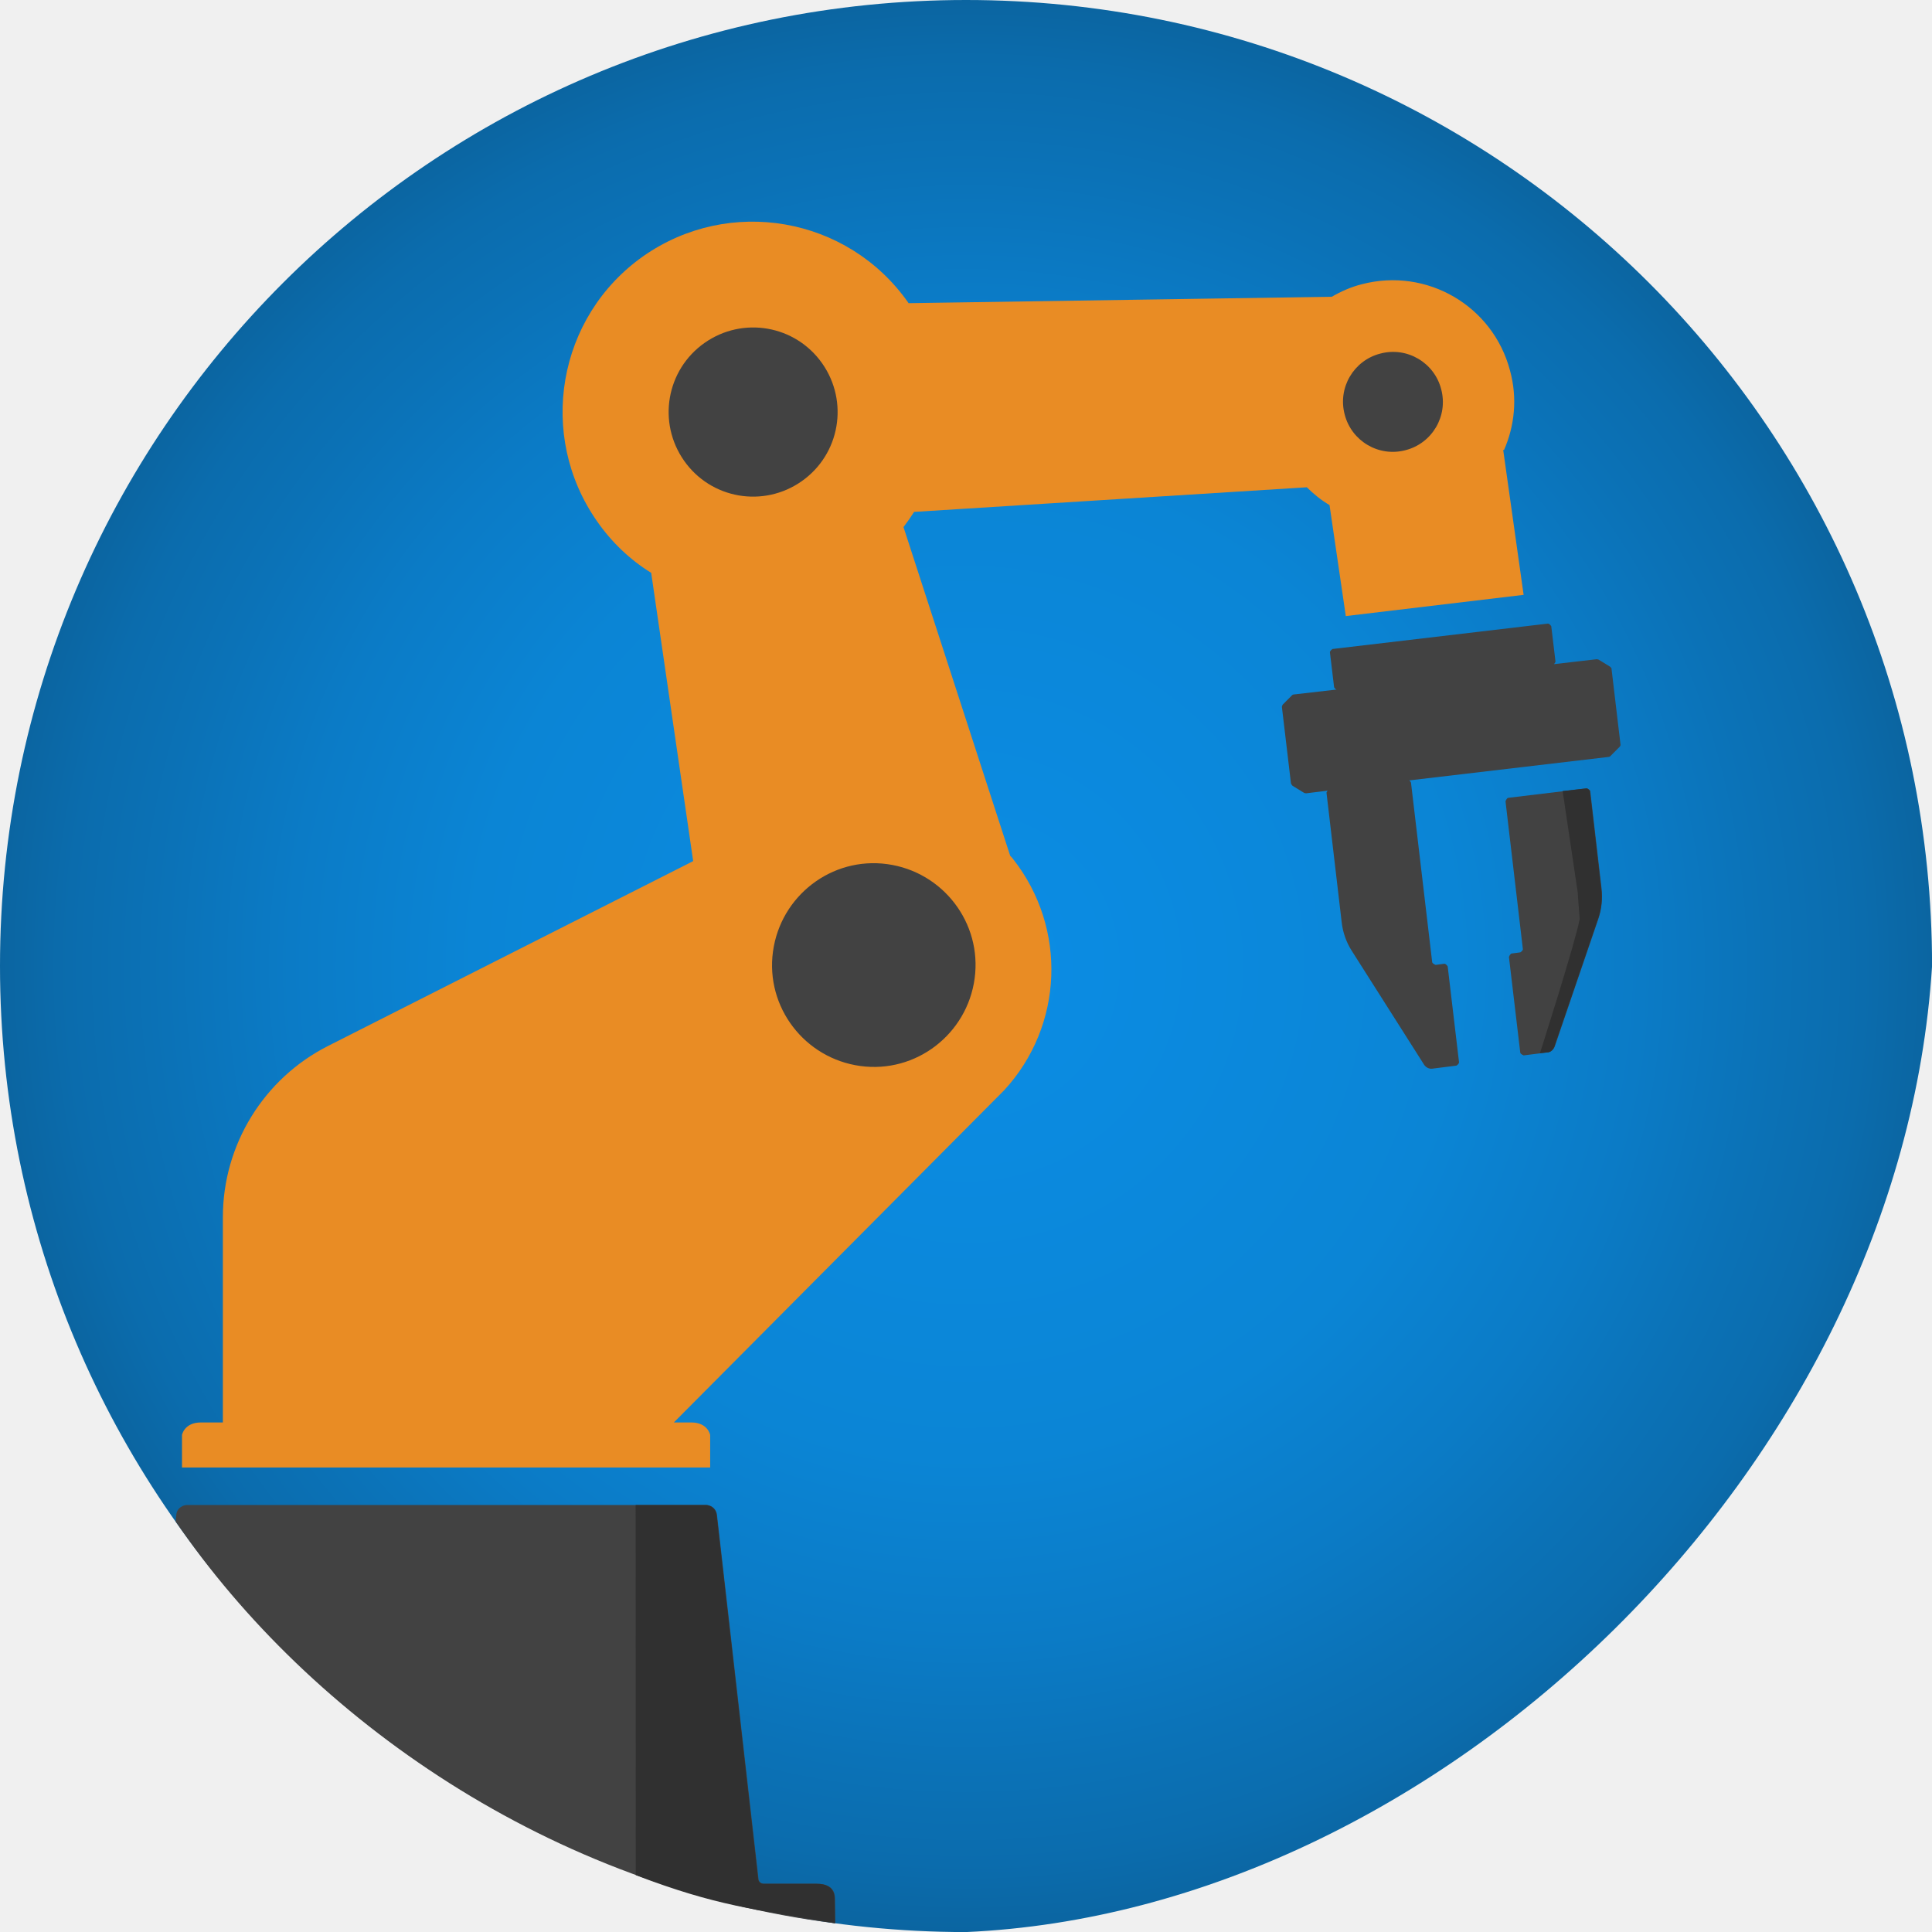
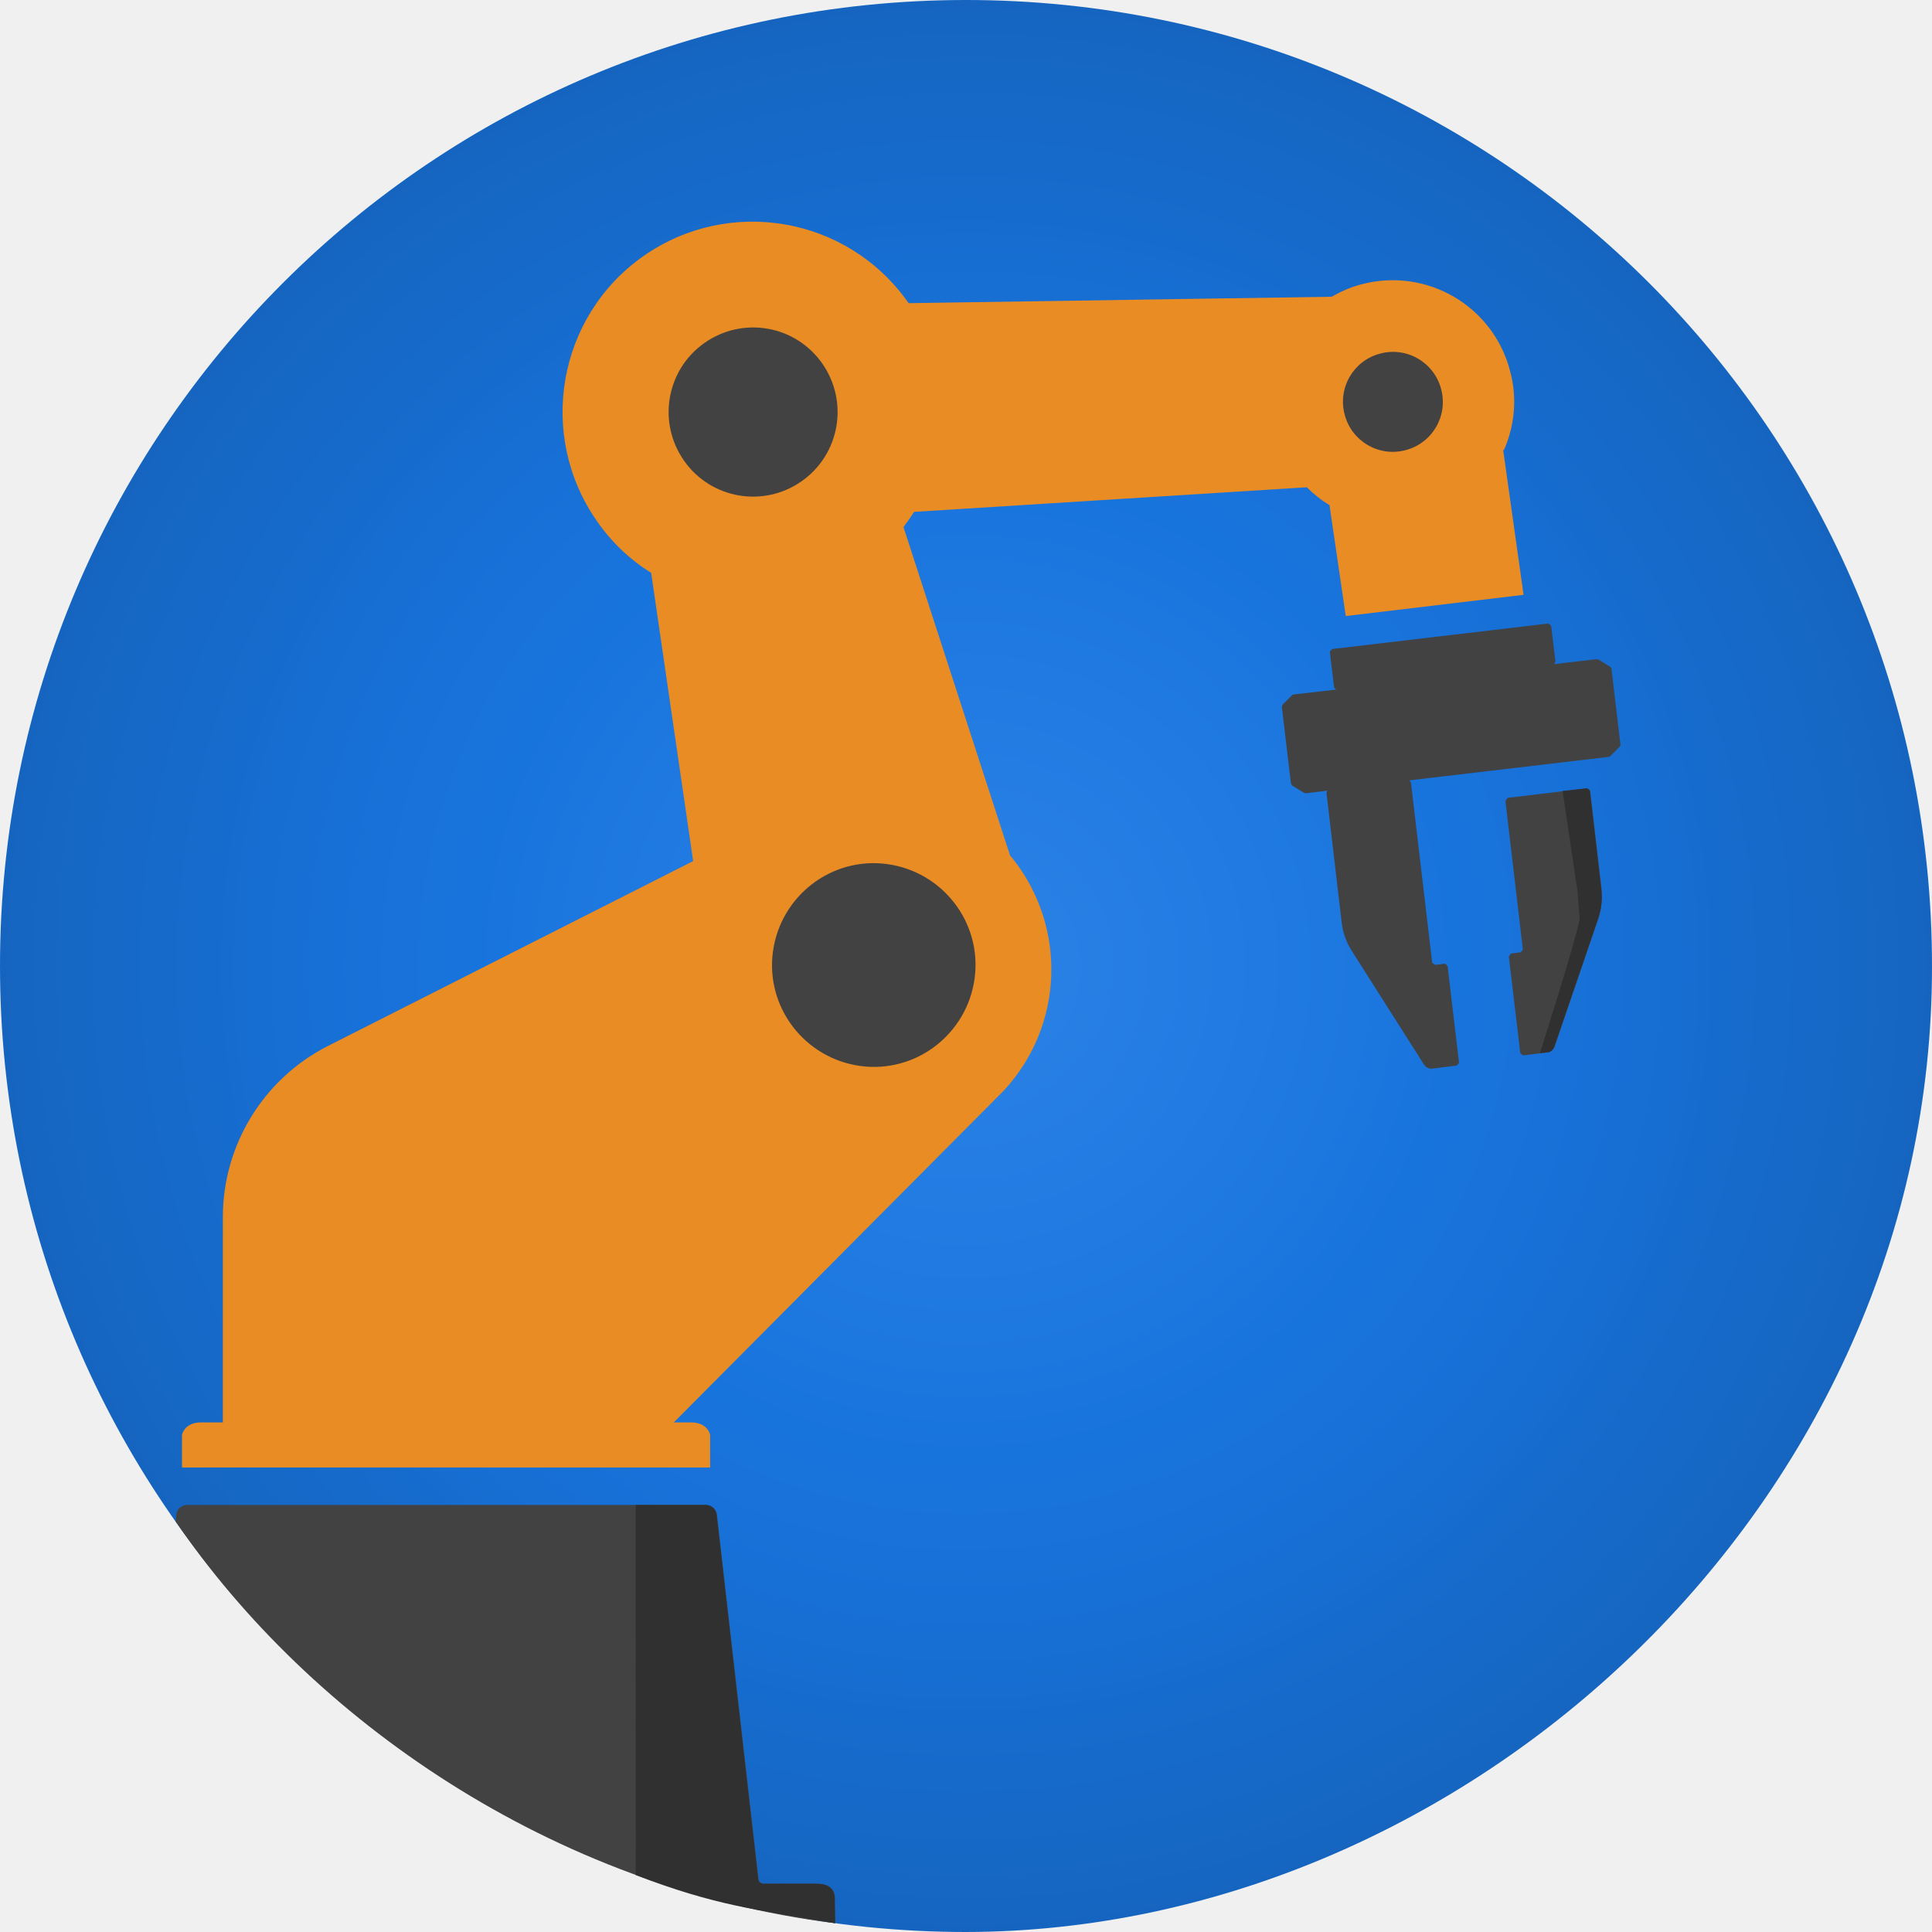
- <svg xmlns="http://www.w3.org/2000/svg" width="16.954mm" height="16.954mm" viewBox="0 0 16.954 16.954" version="1.1" id="svg41869">
-   <defs id="defs41866">
-     <radialGradient id="radial-gradient" cx="38.88" cy="32.04" fx="38.88" fy="32.04" r="32.04" gradientUnits="userSpaceOnUse">
-       <stop offset="0" stop-color="#1976d2" id="stop1154" style="stop-color:#0b8de5;stop-opacity:1" />
-       <stop offset=".51" stop-color="#1874d0" id="stop1156" style="stop-color:#0b85d5;stop-opacity:1" />
-       <stop offset=".7" stop-color="#1871c9" id="stop1158" style="stop-color:#0b7bc6;stop-opacity:1" />
-       <stop offset=".83" stop-color="#166abd" id="stop1160" style="stop-color:#0b72b7;stop-opacity:1" />
-       <stop offset=".93" stop-color="#1461ac" id="stop1162" style="stop-color:#0b6cad;stop-opacity:1" />
-       <stop offset="1" stop-color="#13599e" id="stop1164" style="stop-color:#0b65a1;stop-opacity:1" />
+ <svg xmlns="http://www.w3.org/2000/svg" id="artwork" viewBox="0 0 76.896 76.896" version="1.1" width="76.896" height="76.896">
+   <defs id="defs1167">
+     <style id="style1152">
+       .cls-1 {
+         fill: #4d4d4d;
+       }
+ 
+       .cls-1, .cls-2, .cls-3, .cls-4, .cls-5 {
+         stroke-width: 0px;
+       }
+ 
+       .cls-2 {
+         fill: #0e4377;
+       }
+ 
+       .cls-3 {
+         fill: #1976d2;
+       }
+ 
+       .cls-4 {
+         fill: #fff;
+       }
+ 
+       .cls-5 {
+         fill: url(#radial-gradient);
+       }
+     </style>
+     <radialGradient id="radial-gradient" cx="38.88" cy="32.04" fx="38.88" fy="32.04" r="32.04" gradientUnits="userSpaceOnUse" gradientTransform="matrix(1.2,0,0,1.2,-7.09295,-7.211)">
+       <stop offset="0" stop-color="#1976d2" id="stop1154" style="stop-color:#2c83e7;stop-opacity:1" />
+       <stop offset=".51" stop-color="#1874d0" id="stop1156" style="stop-color:#1874dd;stop-opacity:1" />
+       <stop offset=".7" stop-color="#1871c9" id="stop1158" style="stop-color:#176fd4;stop-opacity:1" />
+       <stop offset=".83" stop-color="#166abd" id="stop1160" style="stop-color:#166aca;stop-opacity:1" />
+       <stop offset=".93" stop-color="#1461ac" id="stop1162" style="stop-color:#1668c5;stop-opacity:1" />
+       <stop offset="1" stop-color="#13599e" id="stop1164" style="stop-color:#1565c0;stop-opacity:1" />
    </radialGradient>
  </defs>
-   <g id="layer1" transform="translate(-54.00369,-67.68725)">
-     <g id="g41457" transform="matrix(0.2645833,0,0,0.2645833,52.19394,67.68725)">
-       <path class="cls-5" d="M 70.92,32.04 C 70.92,14.34 56.57,0 38.88,0 21.19,0 6.84,14.34 6.84,32.04 c 0,17.7 14.34,32.04 32.04,32.04 15.697,-0.698 30.991,-15.433 32.04,-32.04 z" id="path1195" style="fill:url(#radial-gradient)" />
-       <g id="g92492" transform="matrix(1.03378,0,0,1.020215,-3.000374,-1.35871)">
-         <path class="cls-4" d="m 57.771,15.966 c 0.34,-0.788 0.437,-1.687 0.194,-2.586 -0.546,-2.106 -2.671,-3.362 -4.758,-2.807 -0.34,0.086 -0.668,0.234 -0.959,0.406 l -13.583,0.209 c 0,0 0,-0.012 -0.012,-0.025 -1.942,-2.795 -5.742,-3.46 -8.497,-1.502 -2.756,1.97 -3.411,5.824 -1.481,8.619 0.473,0.69 1.068,1.256 1.736,1.675 l 1.347,9.371 -11.714,6.009 c -2.064,1.059 -3.375,3.214 -3.375,5.566 v 6.674 h -0.704 c -0.534,0 -0.607,0.406 -0.607,0.406 v 1.059 H 32.303 v -1.059 c 0,0 -0.073,-0.406 -0.607,-0.406 h -0.558 l 10.597,-10.799 c 1.906,-2.093 2.027,-5.27 0.291,-7.511 -0.024,-0.037 -0.061,-0.074 -0.097,-0.111 l -3.423,-10.688 c 0.121,-0.16 0.231,-0.32 0.34,-0.493 l 12.6,-0.8 c 0.219,0.222 0.461,0.419 0.728,0.579 l 0.522,3.608 5.705,-0.69 -0.656,-4.716 z" id="path1197" style="fill:#e98c24;fill-opacity:1" />
-         <path class="cls-4" d="m 61.23,23.083 c 0,0 -0.024,-0.049 -0.049,-0.074 l -0.376,-0.234 c 0,0 -0.036,-0.012 -0.061,-0.012 L 59.373,22.923 c 0,0 0.061,-0.062 0.049,-0.099 l -0.134,-1.133 c 0,0 -0.049,-0.086 -0.109,-0.086 l -6.907,0.825 c 0,0 -0.085,0.049 -0.085,0.111 l 0.134,1.133 c 0,0 0.036,0.074 0.085,0.074 L 51.034,23.908 c 0,0 -0.036,0 -0.061,0.025 l -0.303,0.308 c 0,0 -0.024,0.049 -0.024,0.074 l 0.291,2.487 c 0,0 0.024,0.049 0.049,0.074 l 0.376,0.234 c 0,0 0.036,0.012 0.061,0.012 l 0.692,-0.086 c 0,0 -0.049,0.049 -0.036,0.086 l 0.486,4.199 c 0.036,0.32 0.146,0.64 0.316,0.911 l 2.331,3.719 c 0.061,0.086 0.158,0.135 0.255,0.123 l 0.777,-0.099 c 0,0 0.085,-0.049 0.085,-0.111 l -0.364,-3.115 c 0,0 -0.049,-0.086 -0.109,-0.086 l -0.279,0.037 c 0,0 -0.097,-0.037 -0.109,-0.086 l -0.68,-5.837 c 0,0 -0.024,-0.062 -0.061,-0.074 L 61.121,25.94 c 0,0 0.036,0 0.061,-0.025 l 0.303,-0.308 c 0,0 0.036,-0.049 0.024,-0.074 l -0.291,-2.487 z" id="path1199" style="fill:#424242;fill-opacity:1" />
-         <path class="cls-4" d="m 23.842,50.259 h -7.587 -0.74 c -0.085,0 -0.316,0.062 -0.34,0.32 l -0.02,0.218 c 4.331,6.42 12.055,11.912 21.158,13.059 l -0.004,-0.804 c -0.002,-0.357 -0.255,-0.48 -0.583,-0.48 h -1.699 c -0.085,0 -0.158,-0.062 -0.17,-0.135 L 32.522,50.579 c -0.036,-0.259 -0.255,-0.32 -0.34,-0.32 h -0.74 -7.587 z" id="path1201" style="fill:#424242;fill-opacity:1" />
-         <path class="cls-2" d="m 29.916,62.292 c 2.599,1.006 3.803,1.107 6.397,1.565 l -0.016,-0.804 c -0.007,-0.357 -0.255,-0.48 -0.583,-0.48 H 34.015 c -0.085,0 -0.158,-0.062 -0.17,-0.135 L 32.51,50.579 c -0.036,-0.259 -0.255,-0.32 -0.34,-0.32 h -0.74 -1.517" id="path1203" style="fill:#303030;fill-opacity:1" />
-         <path class="cls-2" d="m 31.466,16.31 c -0.862,-1.244 -0.571,-2.955 0.656,-3.83 1.226,-0.874 2.913,-0.579 3.775,0.665 0.862,1.244 0.571,2.955 -0.656,3.83 -1.226,0.874 -2.913,0.579 -3.775,-0.665 z" id="path1205" style="fill:#424242;fill-opacity:1" />
-         <path class="cls-2" d="m 40.788,33.143 c -0.243,1.81 -1.882,3.091 -3.666,2.844 -1.784,-0.246 -3.047,-1.909 -2.804,-3.719 0.243,-1.81 1.882,-3.091 3.666,-2.844 1.784,0.246 3.047,1.909 2.804,3.719 z" id="path1207" style="fill:#424242;fill-opacity:1" />
-         <path class="cls-2" d="m 54.615,15.966 c -0.862,0.234 -1.736,-0.296 -1.954,-1.157 -0.231,-0.874 0.291,-1.761 1.141,-1.982 0.862,-0.234 1.736,0.296 1.954,1.157 0.231,0.874 -0.291,1.761 -1.141,1.982 z" id="path1209" style="fill:#424242;fill-opacity:1" />
-         <path class="cls-4" d="m 58.378,32.195 -0.558,-4.815 c 0,0 0.036,-0.099 0.085,-0.111 l 2.525,-0.308 c 0,0 0.097,0.037 0.109,0.086 l 0.364,3.177 c 0.036,0.32 0,0.653 -0.097,0.96 l -1.408,4.174 c -0.036,0.099 -0.121,0.172 -0.218,0.185 l -0.777,0.099 c 0,0 -0.097,-0.037 -0.109,-0.086 l -0.364,-3.115 c 0,0 0.036,-0.099 0.085,-0.111 l 0.279,-0.037 c 0,0 0.085,-0.049 0.085,-0.111 z" id="path1211" style="fill:#424242;fill-opacity:1" />
-         <path class="cls-2" d="m 58.936,35.569 0.231,-0.025 c 0.097,0 0.182,-0.086 0.219,-0.185 l 1.408,-4.174 c 0.109,-0.308 0.134,-0.64 0.097,-0.96 l -0.364,-3.177 c 0,0 -0.049,-0.086 -0.109,-0.086 l -0.765,0.086 0.486,3.312 c 0,0 0,0.086 0.061,0.85 -0.146,0.788 -1.275,4.359 -1.275,4.359 z" id="path1213" style="fill:#303030;fill-opacity:1" />
-       </g>
+   <g id="g41457" transform="translate(-1.11505,7.211)">
+     <path class="cls-5" d="m 78.011,31.237 c 0,-21.24 -17.22,-38.448 -38.448,-38.448 -21.228,0 -38.448,17.208 -38.448,38.448 0,21.24 17.208,38.448 38.448,38.448 19.954,-0.029 38.477,-17.068 38.448,-38.448 z" id="path1195" style="fill:url(#radial-gradient)" />
+     <g id="g92492" transform="matrix(1.240535,0,0,1.224258,-10.6934,-8.841452)">
+       <path class="cls-4" d="m 57.771,15.966 c 0.34,-0.788 0.437,-1.687 0.194,-2.586 -0.546,-2.106 -2.671,-3.362 -4.758,-2.807 -0.34,0.086 -0.668,0.234 -0.959,0.406 l -13.583,0.209 c 0,0 0,-0.012 -0.012,-0.025 -1.942,-2.795 -5.742,-3.46 -8.497,-1.502 -2.756,1.97 -3.411,5.824 -1.481,8.619 0.473,0.69 1.068,1.256 1.736,1.675 l 1.347,9.371 -11.714,6.009 c -2.064,1.059 -3.375,3.214 -3.375,5.566 v 6.674 h -0.704 c -0.534,0 -0.607,0.406 -0.607,0.406 v 1.059 H 32.303 v -1.059 c 0,0 -0.073,-0.406 -0.607,-0.406 h -0.558 l 10.597,-10.799 c 1.906,-2.093 2.027,-5.27 0.291,-7.511 -0.024,-0.037 -0.061,-0.074 -0.097,-0.111 l -3.423,-10.688 c 0.121,-0.16 0.231,-0.32 0.34,-0.493 l 12.6,-0.8 c 0.219,0.222 0.461,0.419 0.728,0.579 l 0.522,3.608 5.705,-0.69 -0.656,-4.716 z" id="path1197" style="fill:#e98c24;fill-opacity:1" />
+       <path class="cls-4" d="m 61.23,23.083 c 0,0 -0.024,-0.049 -0.049,-0.074 l -0.376,-0.234 c 0,0 -0.036,-0.012 -0.061,-0.012 L 59.373,22.923 c 0,0 0.061,-0.062 0.049,-0.099 l -0.134,-1.133 c 0,0 -0.049,-0.086 -0.109,-0.086 l -6.907,0.825 c 0,0 -0.085,0.049 -0.085,0.111 l 0.134,1.133 c 0,0 0.036,0.074 0.085,0.074 L 51.034,23.908 c 0,0 -0.036,0 -0.061,0.025 l -0.303,0.308 c 0,0 -0.024,0.049 -0.024,0.074 l 0.291,2.487 c 0,0 0.024,0.049 0.049,0.074 l 0.376,0.234 c 0,0 0.036,0.012 0.061,0.012 l 0.692,-0.086 c 0,0 -0.049,0.049 -0.036,0.086 l 0.486,4.199 c 0.036,0.32 0.146,0.64 0.316,0.911 l 2.331,3.719 c 0.061,0.086 0.158,0.135 0.255,0.123 l 0.777,-0.099 c 0,0 0.085,-0.049 0.085,-0.111 l -0.364,-3.115 c 0,0 -0.049,-0.086 -0.109,-0.086 l -0.279,0.037 c 0,0 -0.097,-0.037 -0.109,-0.086 l -0.68,-5.837 c 0,0 -0.024,-0.062 -0.061,-0.074 L 61.121,25.94 c 0,0 0.036,0 0.061,-0.025 l 0.303,-0.308 c 0,0 0.036,-0.049 0.024,-0.074 l -0.291,-2.487 z" id="path1199" style="fill:#424242;fill-opacity:1" />
+       <path class="cls-4" d="m 23.842,50.259 h -7.587 -0.74 c -0.085,0 -0.316,0.062 -0.34,0.32 l -0.02,0.218 c 4.331,6.42 12.055,11.912 21.158,13.059 l -0.004,-0.804 c -0.002,-0.357 -0.255,-0.48 -0.583,-0.48 h -1.699 c -0.085,0 -0.158,-0.062 -0.17,-0.135 L 32.522,50.579 c -0.036,-0.259 -0.255,-0.32 -0.34,-0.32 h -0.74 -7.587 z" id="path1201" style="fill:#424242;fill-opacity:1" />
+       <path class="cls-2" d="m 29.916,62.292 c 2.599,1.006 3.803,1.107 6.397,1.565 l -0.016,-0.804 c -0.007,-0.357 -0.255,-0.48 -0.583,-0.48 H 34.015 c -0.085,0 -0.158,-0.062 -0.17,-0.135 L 32.51,50.579 c -0.036,-0.259 -0.255,-0.32 -0.34,-0.32 h -0.74 -1.517" id="path1203" style="fill:#303030;fill-opacity:1" />
+       <path class="cls-2" d="m 31.466,16.31 c -0.862,-1.244 -0.571,-2.955 0.656,-3.83 1.226,-0.874 2.913,-0.579 3.775,0.665 0.862,1.244 0.571,2.955 -0.656,3.83 -1.226,0.874 -2.913,0.579 -3.775,-0.665 z" id="path1205" style="fill:#424242;fill-opacity:1" />
+       <path class="cls-2" d="m 40.788,33.143 c -0.243,1.81 -1.882,3.091 -3.666,2.844 -1.784,-0.246 -3.047,-1.909 -2.804,-3.719 0.243,-1.81 1.882,-3.091 3.666,-2.844 1.784,0.246 3.047,1.909 2.804,3.719 z" id="path1207" style="fill:#424242;fill-opacity:1" />
+       <path class="cls-2" d="m 54.615,15.966 c -0.862,0.234 -1.736,-0.296 -1.954,-1.157 -0.231,-0.874 0.291,-1.761 1.141,-1.982 0.862,-0.234 1.736,0.296 1.954,1.157 0.231,0.874 -0.291,1.761 -1.141,1.982 z" id="path1209" style="fill:#424242;fill-opacity:1" />
+       <path class="cls-4" d="m 58.378,32.195 -0.558,-4.815 c 0,0 0.036,-0.099 0.085,-0.111 l 2.525,-0.308 c 0,0 0.097,0.037 0.109,0.086 l 0.364,3.177 c 0.036,0.32 0,0.653 -0.097,0.96 l -1.408,4.174 c -0.036,0.099 -0.121,0.172 -0.218,0.185 l -0.777,0.099 c 0,0 -0.097,-0.037 -0.109,-0.086 l -0.364,-3.115 c 0,0 0.036,-0.099 0.085,-0.111 l 0.279,-0.037 c 0,0 0.085,-0.049 0.085,-0.111 z" id="path1211" style="fill:#424242;fill-opacity:1" />
+       <path class="cls-2" d="m 58.936,35.569 0.231,-0.025 c 0.097,0 0.182,-0.086 0.219,-0.185 l 1.408,-4.174 c 0.109,-0.308 0.134,-0.64 0.097,-0.96 l -0.364,-3.177 c 0,0 -0.049,-0.086 -0.109,-0.086 l -0.765,0.086 0.486,3.312 c 0,0 0,0.086 0.061,0.85 -0.146,0.788 -1.275,4.359 -1.275,4.359 z" id="path1213" style="fill:#303030;fill-opacity:1" />
    </g>
  </g>
</svg>
